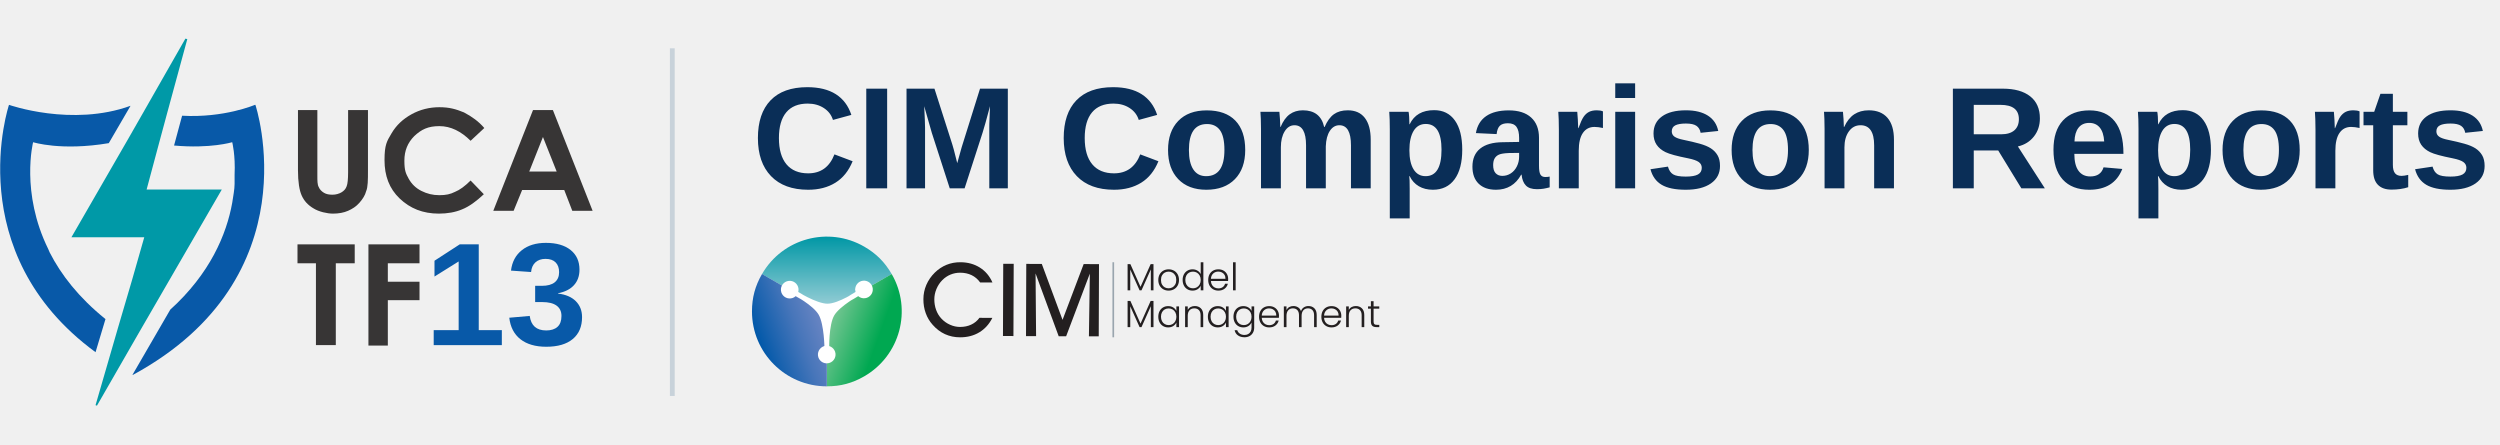
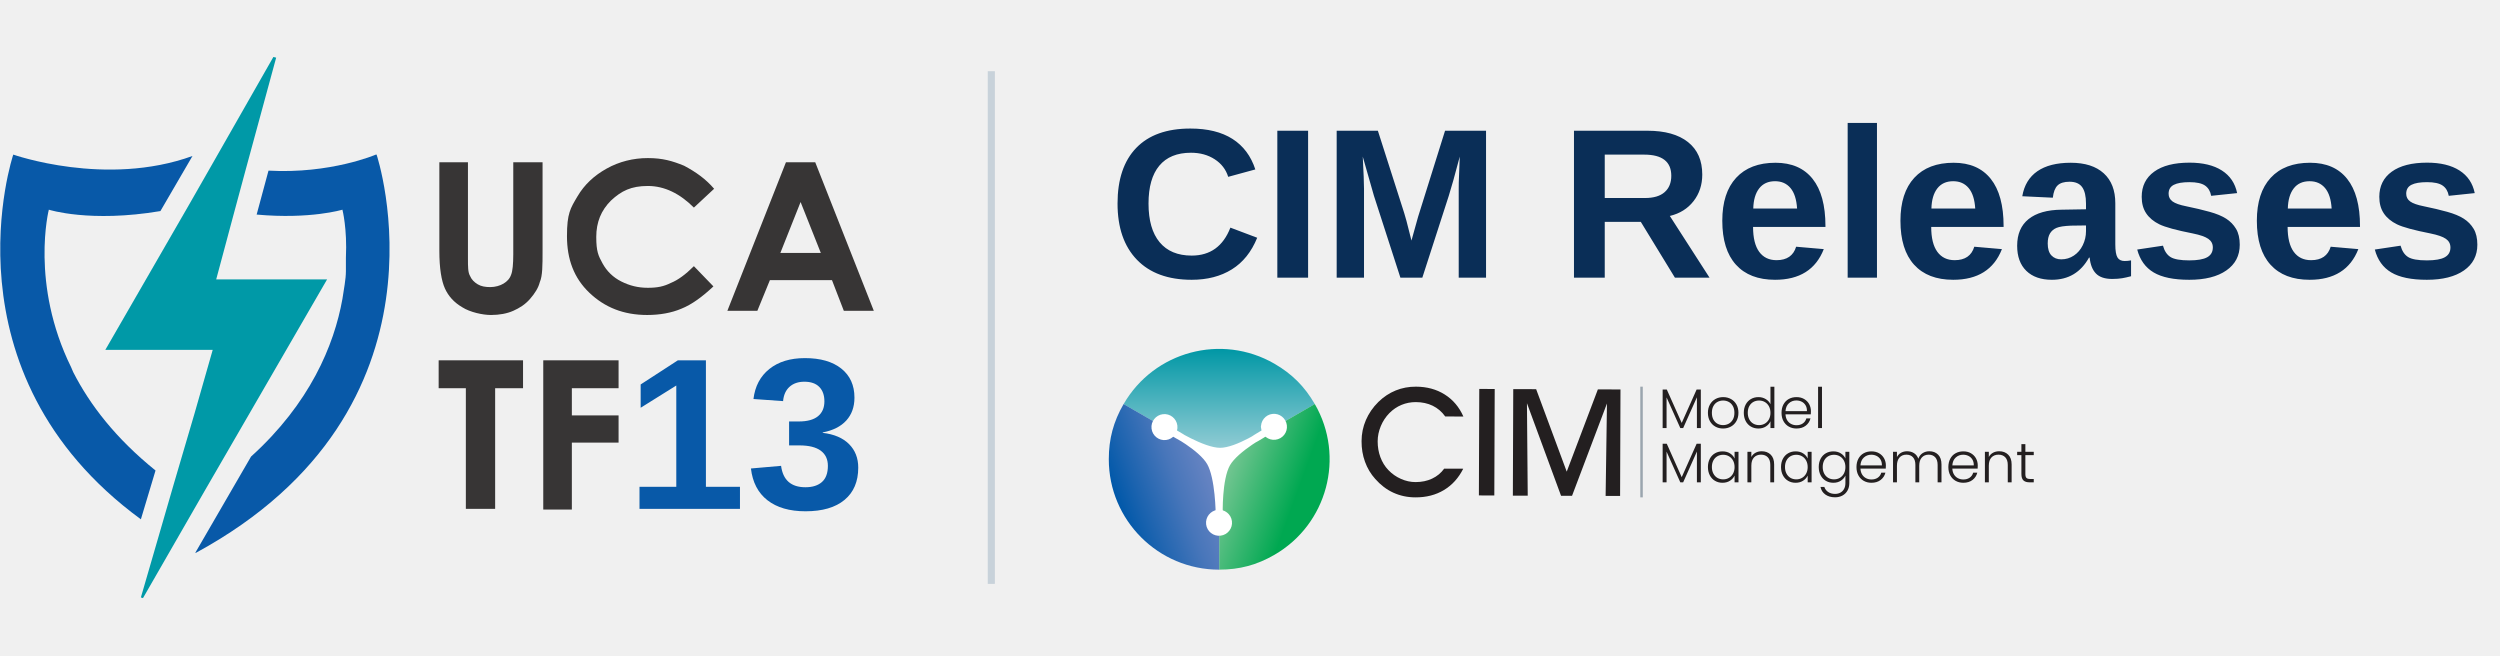
- <svg xmlns="http://www.w3.org/2000/svg" viewBox="0 0 517.7 92" role="img" aria-label="UCA TF13 CIM Comparison Reports">
+ <svg xmlns="http://www.w3.org/2000/svg" viewBox="0 0 351.1 92" role="img" aria-label="UCA TF13 CIM Releases">
  <svg x="0" y="8" width="122.72" height="76" viewBox="0 0 125.3 77.6">
    <defs>
      <style>      .tf_st0 {        fill: #0859a8;      }      .tf_st1 {        fill: #373535;      }      .tf_st2 {        fill: #0099a7;      }    </style>
    </defs>
    <g id="tf_Layer_11">
      <g>
        <path class="tf_st1" d="M62.9,15.1h4.2v13.8c0,1.2,0,2,.3,2.5.2.5.6.9,1.1,1.2s1.1.4,1.8.4,1.4-.2,1.9-.5.9-.7,1.1-1.3c.2-.5.3-1.5.3-2.9v-13.2h4.2v12.7c0,2.1,0,3.6-.4,4.5-.2.8-.7,1.6-1.4,2.4-.7.8-1.5,1.3-2.4,1.7s-2,.6-3.2.6-3-.4-4.1-1.1c-1.2-.7-2-1.6-2.5-2.7-.5-1.1-.8-2.9-.8-5.4v-12.7s0,0-.1,0Z" />
        <path class="tf_st1" d="M102.4,18.9l-2.9,2.7c-2-2-4.2-3.1-6.6-3.1s-3.8.7-5.3,2.1c-1.4,1.4-2.1,3.1-2.1,5.2s.3,2.7.9,3.8c.6,1.1,1.5,2,2.7,2.6s2.4.9,3.8.9,2.3-.2,3.3-.7c1-.4,2.1-1.2,3.3-2.4l2.8,2.9c-1.6,1.5-3.1,2.6-4.6,3.2-1.4.6-3.1.9-4.9.9-3.4,0-6.1-1.1-8.3-3.2-2.2-2.1-3.2-4.8-3.2-8.1s.5-4,1.5-5.7c1-1.7,2.4-3,4.2-4,1.8-1,3.8-1.5,5.9-1.5s3.5.4,5.2,1.1c1.7.9,3.1,1.9,4.3,3.3Z" />
        <path class="tf_st1" d="M112.7,15.1h4.2l8.4,21.3h-4.3l-1.7-4.4h-8.9l-1.8,4.4h-4.3s8.4-21.3,8.4-21.3ZM114.8,20.8l-2.9,7.3h5.8l-2.9-7.3Z" />
        <path class="tf_st1" d="M63,43.5h12v4h-4v17.3h-4.2v-17.3h-3.9v-4h0Z" />
        <path class="tf_st1" d="M78,43.5h10.7v4h-6.7v3.9h6.7v3.9h-6.7v9.6h-4.1v-21.4h0Z" />
      </g>
      <g>
        <polygon class="tf_st2" points="31 31.9 33.6 22.2 35.3 15.9 39.6 .1 39.2 0 30.7 14.9 27.1 21.2 15.1 42 27.9 42 30.5 42 27.9 51.1 24.9 61.3 22.9 68.2 20.2 77.5 20.5 77.6 25.1 69.6 29.3 62.3 46.9 31.9 31 31.9" />
        <g>
          <path class="tf_st0" d="M23,22.1l4.6-7.9c-12.4,4.5-25.7-.2-25.7-.2,0,0-10.5,31.2,18.3,52.3l2.1-7c-5.7-4.6-9.4-9.4-11.8-14.1-.1-.2-.2-.5-.3-.7-5.9-12-3.2-22.6-3.2-22.6,0,0,5.9,1.9,16,.2Z" />
          <path class="tf_st0" d="M53.9,14s-6.5,2.8-15.4,2.3l-1.7,6.3c7.7.7,12.3-.7,12.3-.7,0,0,.7,2.7.5,6.9v1.9c0,1.2-.3,2.6-.5,4-1.2,6.7-4.7,15-13.1,22.6l-8,13.8h.1c38.1-20.7,25.9-57.1,25.9-57.1h0Z" />
        </g>
      </g>
      <path class="tf_tfnum" fill="#0859a8" d="M91.7 64.8V61.641H96.976V47.113L91.866 50.303V46.962L97.203 43.5H101.224V61.641H106.107V64.8ZM123.068 58.889Q123.068 61.882 121.103 63.515Q119.138 65.148 115.509 65.148Q112.078 65.148 110.052 63.568Q108.026 61.988 107.679 59.01L112.002 58.632Q112.41 61.701 115.494 61.701Q117.021 61.701 117.868 60.945Q118.714 60.189 118.714 58.632Q118.714 57.211 117.686 56.455Q116.658 55.7 114.633 55.7H113.151V52.268H114.542Q116.371 52.268 117.293 51.52Q118.215 50.771 118.215 49.381Q118.215 48.065 117.482 47.317Q116.749 46.569 115.343 46.569Q114.028 46.569 113.219 47.294Q112.41 48.02 112.289 49.35L108.042 49.048Q108.374 46.297 110.324 44.74Q112.274 43.183 115.419 43.183Q118.76 43.183 120.642 44.687Q122.524 46.191 122.524 48.851Q122.524 50.847 121.352 52.132Q120.181 53.417 117.974 53.84V53.901Q120.422 54.188 121.745 55.511Q123.068 56.833 123.068 58.889Z" />
    </g>
  </svg>
  <rect x="138.72" y="10" width="1" height="72" fill="#C8D2DA" />
-   <path fill="#0A2E57" d="M167.362 35.895Q171.273 35.895 172.797 31.969L176.561 33.39Q175.345 36.378 172.994 37.835Q170.643 39.293 167.362 39.293Q162.382 39.293 159.664 36.473Q156.947 33.653 156.947 28.585Q156.947 23.502 159.569 20.777Q162.191 18.053 167.172 18.053Q170.804 18.053 173.09 19.51Q175.375 20.968 176.298 23.795L172.489 24.835Q172.006 23.282 170.592 22.367Q169.178 21.451 167.259 21.451Q164.33 21.451 162.814 23.268Q161.298 25.084 161.298 28.585Q161.298 32.145 162.858 34.02Q164.418 35.895 167.362 35.895ZM179.388 39.0V18.36H183.71V39.0ZM204.862 39.0V26.49Q204.862 26.065 204.869 25.641Q204.877 25.216 205.008 21.993Q203.968 25.934 203.47 27.486L199.75 39.0H196.674L192.953 27.486L191.385 21.993Q191.561 25.392 191.561 26.49V39.0H187.723V18.36H193.509L197.201 29.903L197.523 31.017L198.226 33.785L199.149 30.475L202.943 18.36H208.7V39.0ZM230.687 35.895Q234.598 35.895 236.122 31.969L239.886 33.39Q238.671 36.378 236.32 37.835Q233.968 39.293 230.687 39.293Q225.707 39.293 222.989 36.473Q220.272 33.653 220.272 28.585Q220.272 23.502 222.894 20.777Q225.516 18.053 230.497 18.053Q234.13 18.053 236.415 19.51Q238.7 20.968 239.623 23.795L235.814 24.835Q235.331 23.282 233.917 22.367Q232.504 21.451 230.585 21.451Q227.655 21.451 226.139 23.268Q224.623 25.084 224.623 28.585Q224.623 32.145 226.183 34.02Q227.743 35.895 230.687 35.895ZM257.86 31.061Q257.86 34.913 255.721 37.103Q253.583 39.293 249.803 39.293Q246.097 39.293 243.988 37.096Q241.879 34.898 241.879 31.061Q241.879 27.237 243.988 25.047Q246.097 22.857 249.891 22.857Q253.773 22.857 255.817 24.974Q257.86 27.091 257.86 31.061ZM253.553 31.061Q253.553 28.233 252.631 26.959Q251.708 25.685 249.95 25.685Q246.2 25.685 246.2 31.061Q246.2 33.712 247.115 35.096Q248.031 36.48 249.759 36.48Q253.553 36.48 253.553 31.061ZM270.458 39.0V30.108Q270.458 25.934 268.055 25.934Q266.81 25.934 266.027 27.208Q265.243 28.482 265.243 30.504V39.0H261.127V26.695Q261.127 25.421 261.09 24.608Q261.053 23.795 261.009 23.15H264.935Q264.979 23.429 265.052 24.637Q265.126 25.846 265.126 26.3H265.184Q265.946 24.483 267.081 23.663Q268.216 22.843 269.799 22.843Q273.431 22.843 274.208 26.3H274.296Q275.101 24.454 276.229 23.648Q277.357 22.843 279.1 22.843Q281.415 22.843 282.631 24.417Q283.846 25.992 283.846 28.937V39.0H279.759V30.108Q279.759 25.934 277.357 25.934Q276.156 25.934 275.387 27.098Q274.618 28.263 274.545 30.313V39.0ZM302.801 31.002Q302.801 34.972 301.212 37.132Q299.623 39.293 296.722 39.293Q295.052 39.293 293.815 38.568Q292.577 37.843 291.918 36.48H291.83Q291.918 36.92 291.918 39.146V45.226H287.801V26.798Q287.801 24.557 287.684 23.15H291.683Q291.757 23.414 291.808 24.19Q291.859 24.967 291.859 25.729H291.918Q293.309 22.813 296.986 22.813Q299.755 22.813 301.278 24.945Q302.801 27.076 302.801 31.002ZM298.509 31.002Q298.509 25.67 295.243 25.67Q293.602 25.67 292.731 27.105Q291.859 28.541 291.859 31.119Q291.859 33.683 292.731 35.082Q293.602 36.48 295.214 36.48Q298.509 36.48 298.509 31.002ZM309.789 39.293Q307.489 39.293 306.2 38.041Q304.911 36.788 304.911 34.518Q304.911 32.057 306.515 30.768Q308.119 29.479 311.166 29.449L314.579 29.391V28.585Q314.579 27.032 314.037 26.278Q313.495 25.523 312.264 25.523Q311.122 25.523 310.587 26.043Q310.052 26.563 309.921 27.765L305.629 27.56Q306.024 25.245 307.745 24.051Q309.466 22.857 312.44 22.857Q315.443 22.857 317.069 24.337Q318.695 25.816 318.695 28.541V34.312Q318.695 35.646 318.995 36.151Q319.296 36.656 319.999 36.656Q320.467 36.656 320.907 36.568V38.795Q320.541 38.883 320.248 38.956Q319.955 39.029 319.662 39.073Q319.369 39.117 319.039 39.146Q318.71 39.176 318.27 39.176Q316.717 39.176 315.978 38.414Q315.238 37.652 315.091 36.173H315.004Q313.275 39.293 309.789 39.293ZM314.579 31.661 312.469 31.69Q311.034 31.749 310.433 32.005Q309.833 32.262 309.518 32.789Q309.203 33.316 309.203 34.195Q309.203 35.323 309.723 35.873Q310.243 36.422 311.107 36.422Q312.074 36.422 312.872 35.895Q313.671 35.367 314.125 34.437Q314.579 33.507 314.579 32.467ZM322.811 39.0V26.871Q322.811 25.567 322.775 24.696Q322.738 23.824 322.694 23.15H326.62Q326.664 23.414 326.737 24.754Q326.81 26.095 326.81 26.534H326.869Q327.469 24.864 327.938 24.183Q328.407 23.502 329.051 23.172Q329.696 22.843 330.663 22.843Q331.454 22.843 331.937 23.062V26.505Q330.941 26.285 330.179 26.285Q328.641 26.285 327.784 27.53Q326.927 28.775 326.927 31.222V39.0ZM334.486 20.294V17.262H338.602V20.294ZM334.486 39.0V23.15H338.602V39.0ZM356.18 34.371Q356.18 36.671 354.298 37.982Q352.416 39.293 349.091 39.293Q345.824 39.293 344.088 38.26Q342.352 37.228 341.781 35.045L345.399 34.503Q345.707 35.631 346.461 36.1Q347.216 36.568 349.091 36.568Q350.819 36.568 351.61 36.129Q352.401 35.689 352.401 34.752Q352.401 33.99 351.764 33.543Q351.127 33.097 349.603 32.789Q346.117 32.101 344.901 31.507Q343.685 30.914 343.048 29.969Q342.411 29.024 342.411 27.647Q342.411 25.377 344.161 24.11Q345.912 22.843 349.12 22.843Q351.947 22.843 353.668 23.941Q355.389 25.04 355.814 27.12L352.167 27.501Q351.991 26.534 351.302 26.058Q350.614 25.582 349.12 25.582Q347.655 25.582 346.923 25.956Q346.19 26.329 346.19 27.208Q346.19 27.896 346.754 28.299Q347.318 28.702 348.651 28.966Q350.511 29.347 351.954 29.75Q353.397 30.152 354.269 30.709Q355.14 31.266 355.66 32.137Q356.18 33.009 356.18 34.371ZM374.564 31.061Q374.564 34.913 372.425 37.103Q370.287 39.293 366.508 39.293Q362.801 39.293 360.692 37.096Q358.583 34.898 358.583 31.061Q358.583 27.237 360.692 25.047Q362.801 22.857 366.595 22.857Q370.477 22.857 372.521 24.974Q374.564 27.091 374.564 31.061ZM370.258 31.061Q370.258 28.233 369.335 26.959Q368.412 25.685 366.654 25.685Q362.904 25.685 362.904 31.061Q362.904 33.712 363.82 35.096Q364.735 36.48 366.464 36.48Q370.258 36.48 370.258 31.061ZM388.099 39.0V30.108Q388.099 25.934 385.272 25.934Q383.778 25.934 382.862 27.215Q381.947 28.497 381.947 30.504V39.0H377.831V26.695Q377.831 25.421 377.794 24.608Q377.758 23.795 377.714 23.15H381.639Q381.683 23.429 381.757 24.637Q381.83 25.846 381.83 26.3H381.888Q382.723 24.483 383.983 23.663Q385.243 22.843 386.986 22.843Q389.506 22.843 390.853 24.396Q392.201 25.948 392.201 28.937V39.0ZM418.583 39.0 413.793 31.163H408.724V39.0H404.403V18.36H414.716Q418.407 18.36 420.414 19.95Q422.421 21.539 422.421 24.513Q422.421 26.681 421.19 28.255Q419.96 29.83 417.865 30.328L423.446 39.0ZM418.07 24.688Q418.07 21.715 414.261 21.715H408.724V27.809H414.379Q416.195 27.809 417.133 26.988Q418.07 26.168 418.07 24.688ZM432.645 39.293Q429.071 39.293 427.152 37.176Q425.233 35.06 425.233 31.002Q425.233 27.076 427.181 24.967Q429.13 22.857 432.704 22.857Q436.117 22.857 437.919 25.121Q439.72 27.384 439.72 31.749V31.866H429.554Q429.554 34.181 430.411 35.36Q431.268 36.539 432.85 36.539Q435.033 36.539 435.604 34.649L439.486 34.986Q437.801 39.293 432.645 39.293ZM432.645 25.45Q431.195 25.45 430.411 26.461Q429.628 27.472 429.584 29.288H435.736Q435.619 27.369 434.813 26.41Q434.008 25.45 432.645 25.45ZM457.841 31.002Q457.841 34.972 456.251 37.132Q454.662 39.293 451.761 39.293Q450.091 39.293 448.854 38.568Q447.616 37.843 446.957 36.48H446.869Q446.957 36.92 446.957 39.146V45.226H442.841V26.798Q442.841 24.557 442.723 23.15H446.722Q446.796 23.414 446.847 24.19Q446.898 24.967 446.898 25.729H446.957Q448.348 22.813 452.025 22.813Q454.794 22.813 456.317 24.945Q457.841 27.076 457.841 31.002ZM453.549 31.002Q453.549 25.67 450.282 25.67Q448.641 25.67 447.77 27.105Q446.898 28.541 446.898 31.119Q446.898 33.683 447.77 35.082Q448.641 36.48 450.253 36.48Q453.549 36.48 453.549 31.002ZM476.224 31.061Q476.224 34.913 474.086 37.103Q471.947 39.293 468.168 39.293Q464.462 39.293 462.352 37.096Q460.243 34.898 460.243 31.061Q460.243 27.237 462.352 25.047Q464.462 22.857 468.256 22.857Q472.137 22.857 474.181 24.974Q476.224 27.091 476.224 31.061ZM471.918 31.061Q471.918 28.233 470.995 26.959Q470.072 25.685 468.314 25.685Q464.564 25.685 464.564 31.061Q464.564 33.712 465.48 35.096Q466.395 36.48 468.124 36.48Q471.918 36.48 471.918 31.061ZM479.491 39.0V26.871Q479.491 25.567 479.454 24.696Q479.418 23.824 479.374 23.15H483.3Q483.343 23.414 483.417 24.754Q483.49 26.095 483.49 26.534H483.549Q484.149 24.864 484.618 24.183Q485.087 23.502 485.731 23.172Q486.376 22.843 487.342 22.843Q488.133 22.843 488.617 23.062V26.505Q487.621 26.285 486.859 26.285Q485.321 26.285 484.464 27.53Q483.607 28.775 483.607 31.222V39.0ZM495.223 39.264Q493.407 39.264 492.425 38.275Q491.444 37.286 491.444 35.279V25.934H489.437V23.15H491.649L492.938 19.43H495.516V23.15H498.519V25.934H495.516V34.166Q495.516 35.323 495.956 35.873Q496.395 36.422 497.318 36.422Q497.801 36.422 498.695 36.217V38.766Q497.172 39.264 495.223 39.264ZM514.515 34.371Q514.515 36.671 512.633 37.982Q510.751 39.293 507.425 39.293Q504.159 39.293 502.423 38.26Q500.687 37.228 500.116 35.045L503.734 34.503Q504.042 35.631 504.796 36.1Q505.55 36.568 507.425 36.568Q509.154 36.568 509.945 36.129Q510.736 35.689 510.736 34.752Q510.736 33.99 510.099 33.543Q509.462 33.097 507.938 32.789Q504.452 32.101 503.236 31.507Q502.02 30.914 501.383 29.969Q500.746 29.024 500.746 27.647Q500.746 25.377 502.496 24.11Q504.247 22.843 507.455 22.843Q510.282 22.843 512.003 23.941Q513.724 25.04 514.149 27.12L510.502 27.501Q510.326 26.534 509.637 26.058Q508.949 25.582 507.455 25.582Q505.99 25.582 505.258 25.956Q504.525 26.329 504.525 27.208Q504.525 27.896 505.089 28.299Q505.653 28.702 506.986 28.966Q508.846 29.347 510.289 29.75Q511.732 30.152 512.604 30.709Q513.475 31.266 513.995 32.137Q514.515 33.009 514.515 34.371Z" />
+   <path fill="#0A2E57" d="M167.362 35.895Q171.273 35.895 172.797 31.969L176.561 33.39Q175.345 36.378 172.994 37.835Q170.643 39.293 167.362 39.293Q162.382 39.293 159.664 36.473Q156.947 33.653 156.947 28.585Q156.947 23.502 159.569 20.777Q162.191 18.053 167.172 18.053Q170.804 18.053 173.09 19.51Q175.375 20.968 176.298 23.795L172.489 24.835Q172.006 23.282 170.592 22.367Q169.178 21.451 167.259 21.451Q164.33 21.451 162.814 23.268Q161.298 25.084 161.298 28.585Q161.298 32.145 162.858 34.02Q164.418 35.895 167.362 35.895ZM179.388 39.0V18.36H183.71V39.0ZM204.862 39.0V26.49Q204.862 26.065 204.869 25.641Q204.877 25.216 205.008 21.993Q203.968 25.934 203.47 27.486L199.75 39.0H196.674L192.953 27.486L191.385 21.993Q191.561 25.392 191.561 26.49V39.0H187.723V18.36H193.509L197.201 29.903L197.523 31.017L198.226 33.785L199.149 30.475L202.943 18.36H208.7V39.0ZM235.228 39.0 230.438 31.163H225.37V39.0H221.049V18.36H231.361Q235.052 18.36 237.059 19.95Q239.066 21.539 239.066 24.513Q239.066 26.681 237.836 28.255Q236.605 29.83 234.51 30.328L240.091 39.0ZM234.716 24.688Q234.716 21.715 230.907 21.715H225.37V27.809H231.024Q232.841 27.809 233.778 26.988Q234.716 26.168 234.716 24.688ZM249.291 39.293Q245.716 39.293 243.798 37.176Q241.879 35.06 241.879 31.002Q241.879 27.076 243.827 24.967Q245.775 22.857 249.349 22.857Q252.762 22.857 254.564 25.121Q256.366 27.384 256.366 31.749V31.866H246.2Q246.2 34.181 247.057 35.36Q247.914 36.539 249.496 36.539Q251.678 36.539 252.25 34.649L256.132 34.986Q254.447 39.293 249.291 39.293ZM249.291 25.45Q247.841 25.45 247.057 26.461Q246.273 27.472 246.229 29.288H252.382Q252.264 27.369 251.459 26.41Q250.653 25.45 249.291 25.45ZM259.486 39.0V17.262H263.602V39.0ZM274.31 39.293Q270.736 39.293 268.817 37.176Q266.898 35.06 266.898 31.002Q266.898 27.076 268.846 24.967Q270.795 22.857 274.369 22.857Q277.782 22.857 279.584 25.121Q281.385 27.384 281.385 31.749V31.866H271.219Q271.219 34.181 272.076 35.36Q272.933 36.539 274.515 36.539Q276.698 36.539 277.269 34.649L281.151 34.986Q279.466 39.293 274.31 39.293ZM274.31 25.45Q272.86 25.45 272.076 26.461Q271.293 27.472 271.249 29.288H277.401Q277.284 27.369 276.478 26.41Q275.673 25.45 274.31 25.45ZM288.168 39.293Q285.868 39.293 284.579 38.041Q283.29 36.788 283.29 34.518Q283.29 32.057 284.894 30.768Q286.498 29.479 289.545 29.449L292.958 29.391V28.585Q292.958 27.032 292.416 26.278Q291.874 25.523 290.643 25.523Q289.501 25.523 288.966 26.043Q288.431 26.563 288.3 27.765L284.008 27.56Q284.403 25.245 286.124 24.051Q287.845 22.857 290.819 22.857Q293.822 22.857 295.448 24.337Q297.074 25.816 297.074 28.541V34.312Q297.074 35.646 297.374 36.151Q297.675 36.656 298.378 36.656Q298.846 36.656 299.286 36.568V38.795Q298.92 38.883 298.627 38.956Q298.334 39.029 298.041 39.073Q297.748 39.117 297.418 39.146Q297.089 39.176 296.649 39.176Q295.096 39.176 294.357 38.414Q293.617 37.652 293.47 36.173H293.383Q291.654 39.293 288.168 39.293ZM292.958 31.661 290.848 31.69Q289.413 31.749 288.812 32.005Q288.212 32.262 287.897 32.789Q287.582 33.316 287.582 34.195Q287.582 35.323 288.102 35.873Q288.622 36.422 289.486 36.422Q290.453 36.422 291.251 35.895Q292.05 35.367 292.504 34.437Q292.958 33.507 292.958 32.467ZM314.55 34.371Q314.55 36.671 312.667 37.982Q310.785 39.293 307.46 39.293Q304.193 39.293 302.457 38.26Q300.721 37.228 300.15 35.045L303.768 34.503Q304.076 35.631 304.83 36.1Q305.585 36.568 307.46 36.568Q309.188 36.568 309.979 36.129Q310.77 35.689 310.77 34.752Q310.77 33.99 310.133 33.543Q309.496 33.097 307.972 32.789Q304.486 32.101 303.27 31.507Q302.054 30.914 301.417 29.969Q300.78 29.024 300.78 27.647Q300.78 25.377 302.53 24.11Q304.281 22.843 307.489 22.843Q310.316 22.843 312.037 23.941Q313.758 25.04 314.183 27.12L310.536 27.501Q310.36 26.534 309.672 26.058Q308.983 25.582 307.489 25.582Q306.024 25.582 305.292 25.956Q304.559 26.329 304.559 27.208Q304.559 27.896 305.123 28.299Q305.687 28.702 307.02 28.966Q308.881 29.347 310.323 29.75Q311.766 30.152 312.638 30.709Q313.509 31.266 314.029 32.137Q314.55 33.009 314.55 34.371ZM324.364 39.293Q320.79 39.293 318.871 37.176Q316.952 35.06 316.952 31.002Q316.952 27.076 318.9 24.967Q320.848 22.857 324.423 22.857Q327.836 22.857 329.637 25.121Q331.439 27.384 331.439 31.749V31.866H321.273Q321.273 34.181 322.13 35.36Q322.987 36.539 324.569 36.539Q326.752 36.539 327.323 34.649L331.205 34.986Q329.52 39.293 324.364 39.293ZM324.364 25.45Q322.914 25.45 322.13 26.461Q321.346 27.472 321.302 29.288H327.455Q327.338 27.369 326.532 26.41Q325.726 25.45 324.364 25.45ZM347.919 34.371Q347.919 36.671 346.036 37.982Q344.154 39.293 340.829 39.293Q337.562 39.293 335.826 38.26Q334.091 37.228 333.519 35.045L337.137 34.503Q337.445 35.631 338.199 36.1Q338.954 36.568 340.829 36.568Q342.557 36.568 343.348 36.129Q344.139 35.689 344.139 34.752Q344.139 33.99 343.502 33.543Q342.865 33.097 341.341 32.789Q337.855 32.101 336.639 31.507Q335.424 30.914 334.786 29.969Q334.149 29.024 334.149 27.647Q334.149 25.377 335.9 24.11Q337.65 22.843 340.858 22.843Q343.685 22.843 345.406 23.941Q347.128 25.04 347.552 27.12L343.905 27.501Q343.729 26.534 343.041 26.058Q342.352 25.582 340.858 25.582Q339.393 25.582 338.661 25.956Q337.928 26.329 337.928 27.208Q337.928 27.896 338.492 28.299Q339.056 28.702 340.389 28.966Q342.25 29.347 343.693 29.75Q345.135 30.152 346.007 30.709Q346.879 31.266 347.399 32.137Q347.919 33.009 347.919 34.371Z" />
  <svg x="155.72" y="49" width="130.66" height="31" viewBox="0 0 262.88 62.37">
    <defs>
      <style>.cm_cls-1{fill:url(#cm_linear-gradient);}.cm_cls-1,.cm_cls-2,.cm_cls-3,.cls-4{stroke-width:0px;}.cm_cls-2{fill:url(#cm_linear-gradient-2);}.cm_cls-3{fill:url(#cm_linear-gradient-3);}.cm_cls-5{stroke-width:2px;}.cm_cls-5,.cm_cls-6{fill:#fff;stroke:#fff;}.cls-4{fill:#231f20;}.cm_cls-6{stroke-width:2.36px;}</style>
      <linearGradient id="cm_linear-gradient" x1="31.2" y1="0" x2="31.2" y2="31.2" gradientUnits="userSpaceOnUse">
        <stop offset="0" stop-color="#0097a5" />
        <stop offset=".63" stop-color="#66bcc6" />
        <stop offset="1" stop-color="#a0d1d9" />
      </linearGradient>
      <linearGradient id="cm_linear-gradient-2" x1="59.58" y1="44.39" x2="30.27" y2="33.72" gradientUnits="userSpaceOnUse">
        <stop offset=".23" stop-color="#00a851" />
        <stop offset="1" stop-color="#84ca9b" />
      </linearGradient>
      <linearGradient id="cm_linear-gradient-3" x1="32.12" y1="33.72" x2="2.8" y2="44.4" gradientUnits="userSpaceOnUse">
        <stop offset="0" stop-color="#6e87c4" />
        <stop offset=".16" stop-color="#6382c1" />
        <stop offset=".44" stop-color="#4876ba" />
        <stop offset=".8" stop-color="#1b63af" />
        <stop offset="1" stop-color="#0058a9" />
      </linearGradient>
    </defs>
    <path class="cm_cls-1" d="m31.2,31.2L4.18,15.6C12.79.68,31.87-4.43,46.79,4.18c4.97,2.87,8.55,6.45,11.42,11.42l-27.02,15.6Z" />
    <path class="cm_cls-2" d="m31.19,31.18l27.02-15.6c8.62,14.92,3.5,34-11.42,42.61-4.97,2.87-9.86,4.18-15.6,4.18v-31.19Z" />
    <path class="cm_cls-3" d="m31.19,31.18v31.2C13.96,62.37,0,48.41,0,31.18c0-5.74,1.31-10.63,4.18-15.6l27.02,15.6Z" />
    <path class="cm_cls-5" d="m44.56,23.41s-8.12,5.54-13.11,5.54-13.68-5.58-13.68-5.58c0,0,8.39,4.35,10.89,8.68,2.49,4.32,2.54,14.64,2.54,14.64,0,0-.31-10,2.18-14.33,2.5-4.32,11.18-8.94,11.18-8.94Z" />
    <path class="cm_cls-6" d="m28.67,49.43c-.16-1.37.81-2.61,2.17-2.78,1.37-.16,2.61.81,2.78,2.18.17,1.36-.81,2.61-2.18,2.77-1.36.17-2.61-.81-2.77-2.17Z" />
    <path class="cm_cls-6" d="m13.25,22.39c-.17-1.37.81-2.61,2.17-2.77,1.37-.17,2.61.81,2.78,2.18.17,1.37-.81,2.61-2.17,2.77-1.37.17-2.61-.81-2.78-2.17Z" />
    <path class="cm_cls-6" d="m44.2,22.31c-.16-1.37.81-2.61,2.17-2.77,1.36-.16,2.61.81,2.77,2.18.17,1.37-.81,2.61-2.18,2.77-1.36.17-2.61-.8-2.77-2.17Z" />
    <g fill="#231f20">
      <path d="m100.15,33.85c-1.32,2.63-3.13,4.63-5.45,6.03-2.31,1.39-4.99,2.08-8.04,2.07-2.26,0-4.34-.45-6.25-1.32-1.91-.87-3.61-2.17-5.12-3.88-1.28-1.42-2.24-3.04-2.9-4.86-.66-1.81-.98-3.75-.97-5.82,0-2.09.41-4.08,1.22-5.96.81-1.88,1.98-3.59,3.53-5.12,1.46-1.43,3.09-2.51,4.88-3.24,1.79-.73,3.71-1.09,5.76-1.08,3.09.01,5.79.75,8.12,2.22,2.33,1.47,4.08,3.54,5.26,6.22l-5.13-.02c-.96-1.34-2.14-2.35-3.54-3.03-1.4-.68-2.99-1.02-4.77-1.03-1.42,0-2.77.26-4.05.79s-2.42,1.31-3.42,2.32c-1.04,1.06-1.85,2.29-2.43,3.69-.58,1.4-.88,2.83-.88,4.3,0,1.57.25,3.06.77,4.46.52,1.4,1.26,2.61,2.24,3.63,1.03,1.08,2.22,1.92,3.57,2.51,1.35.6,2.73.9,4.13.9,1.72,0,3.28-.32,4.66-.97,1.39-.65,2.53-1.59,3.43-2.83l5.37.02Z" />
      <path d="m108.93,41.42l-4.36-.02.11-30.09,4.36.02-.11,30.09Z" />
      <path d="m118.37,41.46h-4.2s.11-30.1.11-30.1l6.47.02,8.64,23.3,8.8-23.24,6.39.02-.11,30.09h-4.09s.38-26.13.38-26.13l-9.87,26.09h-3.1s-9.64-26.17-9.64-26.17l.22,26.12Z" />
    </g>
    <rect x="150.18" y="10.67" width="0.7" height="31.28" fill="#9aa5ae" />
    <path fill="#231f20" d="M167.279 11.474V22.37H166.174V13.669L162.289 22.37H161.484L157.599 13.7V22.37H156.493V11.474H157.662L161.878 20.917L166.095 11.474ZM169.285 18.059Q169.285 16.716 169.853 15.714Q170.422 14.711 171.401 14.166Q172.38 13.621 173.596 13.621Q174.812 13.621 175.799 14.166Q176.786 14.711 177.347 15.714Q177.907 16.716 177.907 18.059Q177.907 19.385 177.339 20.396Q176.77 21.407 175.775 21.952Q174.78 22.496 173.565 22.496Q172.349 22.496 171.377 21.952Q170.406 21.407 169.845 20.404Q169.285 19.401 169.285 18.059ZM176.77 18.059Q176.77 16.922 176.328 16.14Q175.886 15.358 175.16 14.971Q174.433 14.585 173.58 14.585Q172.728 14.585 172.001 14.971Q171.275 15.358 170.84 16.14Q170.406 16.922 170.406 18.059Q170.406 19.196 170.84 19.978Q171.275 20.759 171.993 21.146Q172.712 21.533 173.565 21.533Q174.417 21.533 175.144 21.146Q175.87 20.759 176.32 19.978Q176.77 19.196 176.77 18.059ZM183.561 13.621Q184.698 13.621 185.614 14.174Q186.53 14.727 186.956 15.611V10.684H188.062V22.37H186.956V20.443Q186.561 21.344 185.661 21.92Q184.761 22.496 183.545 22.496Q182.361 22.496 181.421 21.944Q180.481 21.391 179.952 20.38Q179.423 19.37 179.423 18.043Q179.423 16.716 179.96 15.714Q180.497 14.711 181.437 14.166Q182.376 13.621 183.561 13.621ZM183.75 14.585Q182.834 14.585 182.108 14.995Q181.382 15.406 180.963 16.187Q180.545 16.969 180.545 18.043Q180.545 19.101 180.963 19.899Q181.382 20.696 182.108 21.115Q182.834 21.533 183.75 21.533Q184.635 21.533 185.369 21.107Q186.103 20.68 186.53 19.891Q186.956 19.101 186.956 18.059Q186.956 17.017 186.53 16.227Q186.103 15.437 185.369 15.011Q184.635 14.585 183.75 14.585ZM198.358 18.485H191.204Q191.252 19.464 191.678 20.159Q192.104 20.854 192.799 21.209Q193.494 21.565 194.315 21.565Q195.389 21.565 196.123 21.043Q196.858 20.522 197.095 19.638H198.263Q197.947 20.901 196.913 21.699Q195.879 22.496 194.315 22.496Q193.099 22.496 192.136 21.952Q191.173 21.407 190.628 20.404Q190.083 19.401 190.083 18.059Q190.083 16.716 190.62 15.706Q191.157 14.695 192.12 14.158Q193.083 13.621 194.315 13.621Q195.547 13.621 196.471 14.158Q197.395 14.695 197.892 15.603Q198.39 16.511 198.39 17.617Q198.39 18.185 198.358 18.485ZM194.268 14.569Q193.036 14.569 192.167 15.358Q191.299 16.148 191.204 17.585H197.268Q197.284 16.622 196.881 15.943Q196.479 15.264 195.784 14.916Q195.089 14.569 194.268 14.569ZM201.516 10.684V22.37H200.411V10.684Z" />
    <path fill="#231f20" d="M167.279 26.804V37.7H166.174V28.999L162.289 37.7H161.484L157.599 29.03V37.7H156.493V26.804H157.662L161.878 36.247L166.095 26.804ZM173.407 28.951Q174.638 28.951 175.531 29.52Q176.423 30.088 176.818 30.973V29.078H177.923V37.7H176.818V35.789Q176.407 36.674 175.515 37.25Q174.623 37.826 173.391 37.826Q172.222 37.826 171.283 37.274Q170.343 36.721 169.814 35.71Q169.285 34.7 169.285 33.373Q169.285 32.046 169.814 31.044Q170.343 30.041 171.283 29.496Q172.222 28.951 173.407 28.951ZM173.612 29.915Q172.696 29.915 171.97 30.325Q171.243 30.736 170.825 31.517Q170.406 32.299 170.406 33.373Q170.406 34.431 170.825 35.229Q171.243 36.026 171.97 36.445Q172.696 36.863 173.612 36.863Q174.496 36.863 175.231 36.437Q175.965 36.01 176.391 35.221Q176.818 34.431 176.818 33.389Q176.818 32.347 176.391 31.557Q175.965 30.767 175.231 30.341Q174.496 29.915 173.612 29.915ZM187.998 32.647V37.7H186.909V32.773Q186.909 31.367 186.206 30.625Q185.503 29.883 184.287 29.883Q183.04 29.883 182.297 30.673Q181.555 31.462 181.555 32.994V37.7H180.45V29.078H181.555V30.546Q181.966 29.757 182.74 29.338Q183.513 28.92 184.493 28.92Q186.04 28.92 187.019 29.875Q187.998 30.83 187.998 32.647ZM194.063 28.951Q195.294 28.951 196.187 29.52Q197.079 30.088 197.474 30.973V29.078H198.579V37.7H197.474V35.789Q197.063 36.674 196.171 37.25Q195.279 37.826 194.047 37.826Q192.878 37.826 191.938 37.274Q190.999 36.721 190.47 35.71Q189.941 34.7 189.941 33.373Q189.941 32.046 190.47 31.044Q190.999 30.041 191.938 29.496Q192.878 28.951 194.063 28.951ZM194.268 29.915Q193.352 29.915 192.625 30.325Q191.899 30.736 191.481 31.517Q191.062 32.299 191.062 33.373Q191.062 34.431 191.481 35.229Q191.899 36.026 192.625 36.445Q193.352 36.863 194.268 36.863Q195.152 36.863 195.886 36.437Q196.621 36.01 197.047 35.221Q197.474 34.431 197.474 33.389Q197.474 32.347 197.047 31.557Q196.621 30.767 195.886 30.341Q195.152 29.915 194.268 29.915ZM208.133 30.957V29.078H209.239V37.921Q209.239 39.105 208.725 40.021Q208.212 40.937 207.296 41.435Q206.38 41.932 205.212 41.932Q203.554 41.932 202.456 41.143Q201.358 40.353 201.09 38.995H202.18Q202.464 39.895 203.261 40.432Q204.059 40.969 205.212 40.969Q206.049 40.969 206.712 40.614Q207.375 40.258 207.754 39.563Q208.133 38.869 208.133 37.921V35.789Q207.723 36.674 206.83 37.25Q205.938 37.826 204.722 37.826Q203.538 37.826 202.598 37.274Q201.658 36.721 201.129 35.71Q200.6 34.7 200.6 33.373Q200.6 32.046 201.129 31.044Q201.658 30.041 202.598 29.496Q203.538 28.951 204.722 28.951Q205.938 28.951 206.838 29.52Q207.738 30.088 208.133 30.957ZM204.927 29.915Q204.011 29.915 203.285 30.325Q202.559 30.736 202.14 31.517Q201.722 32.299 201.722 33.373Q201.722 34.431 202.14 35.229Q202.559 36.026 203.285 36.445Q204.011 36.863 204.927 36.863Q205.812 36.863 206.546 36.437Q207.28 36.01 207.707 35.221Q208.133 34.431 208.133 33.389Q208.133 32.347 207.707 31.557Q207.28 30.767 206.546 30.341Q205.812 29.915 204.927 29.915ZM219.535 33.815H212.381Q212.429 34.794 212.855 35.489Q213.281 36.184 213.976 36.539Q214.671 36.895 215.492 36.895Q216.566 36.895 217.3 36.373Q218.035 35.852 218.272 34.968H219.44Q219.124 36.231 218.09 37.029Q217.056 37.826 215.492 37.826Q214.276 37.826 213.313 37.282Q212.35 36.737 211.805 35.734Q211.26 34.731 211.26 33.389Q211.26 32.046 211.797 31.036Q212.334 30.025 213.297 29.488Q214.26 28.951 215.492 28.951Q216.724 28.951 217.648 29.488Q218.572 30.025 219.069 30.933Q219.567 31.841 219.567 32.947Q219.567 33.515 219.535 33.815ZM215.445 29.899Q214.213 29.899 213.345 30.688Q212.476 31.478 212.381 32.915H218.445Q218.461 31.952 218.058 31.273Q217.656 30.594 216.961 30.246Q216.266 29.899 215.445 29.899ZM235.28 32.647V37.7H234.19V32.773Q234.19 31.367 233.511 30.625Q232.832 29.883 231.663 29.883Q230.447 29.883 229.721 30.688Q228.994 31.494 228.994 33.026V37.7H227.905V32.773Q227.905 31.367 227.226 30.625Q226.547 29.883 225.362 29.883Q224.146 29.883 223.42 30.688Q222.693 31.494 222.693 33.026V37.7H221.588V29.078H222.693V30.562Q223.104 29.757 223.862 29.338Q224.62 28.92 225.552 28.92Q226.673 28.92 227.518 29.457Q228.363 29.994 228.742 31.036Q229.089 30.009 229.934 29.464Q230.779 28.92 231.853 28.92Q233.369 28.92 234.324 29.875Q235.28 30.83 235.28 32.647ZM245.497 33.815H238.343Q238.391 34.794 238.817 35.489Q239.243 36.184 239.938 36.539Q240.633 36.895 241.454 36.895Q242.528 36.895 243.262 36.373Q243.997 35.852 244.234 34.968H245.402Q245.086 36.231 244.052 37.029Q243.018 37.826 241.454 37.826Q240.238 37.826 239.275 37.282Q238.312 36.737 237.767 35.734Q237.222 34.731 237.222 33.389Q237.222 32.046 237.759 31.036Q238.296 30.025 239.259 29.488Q240.223 28.951 241.454 28.951Q242.686 28.951 243.61 29.488Q244.534 30.025 245.031 30.933Q245.529 31.841 245.529 32.947Q245.529 33.515 245.497 33.815ZM241.407 29.899Q240.175 29.899 239.307 30.688Q238.438 31.478 238.343 32.915H244.407Q244.423 31.952 244.021 31.273Q243.618 30.594 242.923 30.246Q242.228 29.899 241.407 29.899ZM255.099 32.647V37.7H254.009V32.773Q254.009 31.367 253.306 30.625Q252.603 29.883 251.387 29.883Q250.14 29.883 249.398 30.673Q248.655 31.462 248.655 32.994V37.7H247.55V29.078H248.655V30.546Q249.066 29.757 249.84 29.338Q250.614 28.92 251.593 28.92Q253.14 28.92 254.119 29.875Q255.099 30.83 255.099 32.647ZM258.983 30.009V35.363Q258.983 36.152 259.283 36.452Q259.584 36.752 260.342 36.752H261.352V37.7H260.168Q258.999 37.7 258.431 37.155Q257.862 36.61 257.862 35.363V30.009H256.662V29.078H257.862V26.914H258.983V29.078H261.352V30.009Z" />
  </svg>
</svg>
